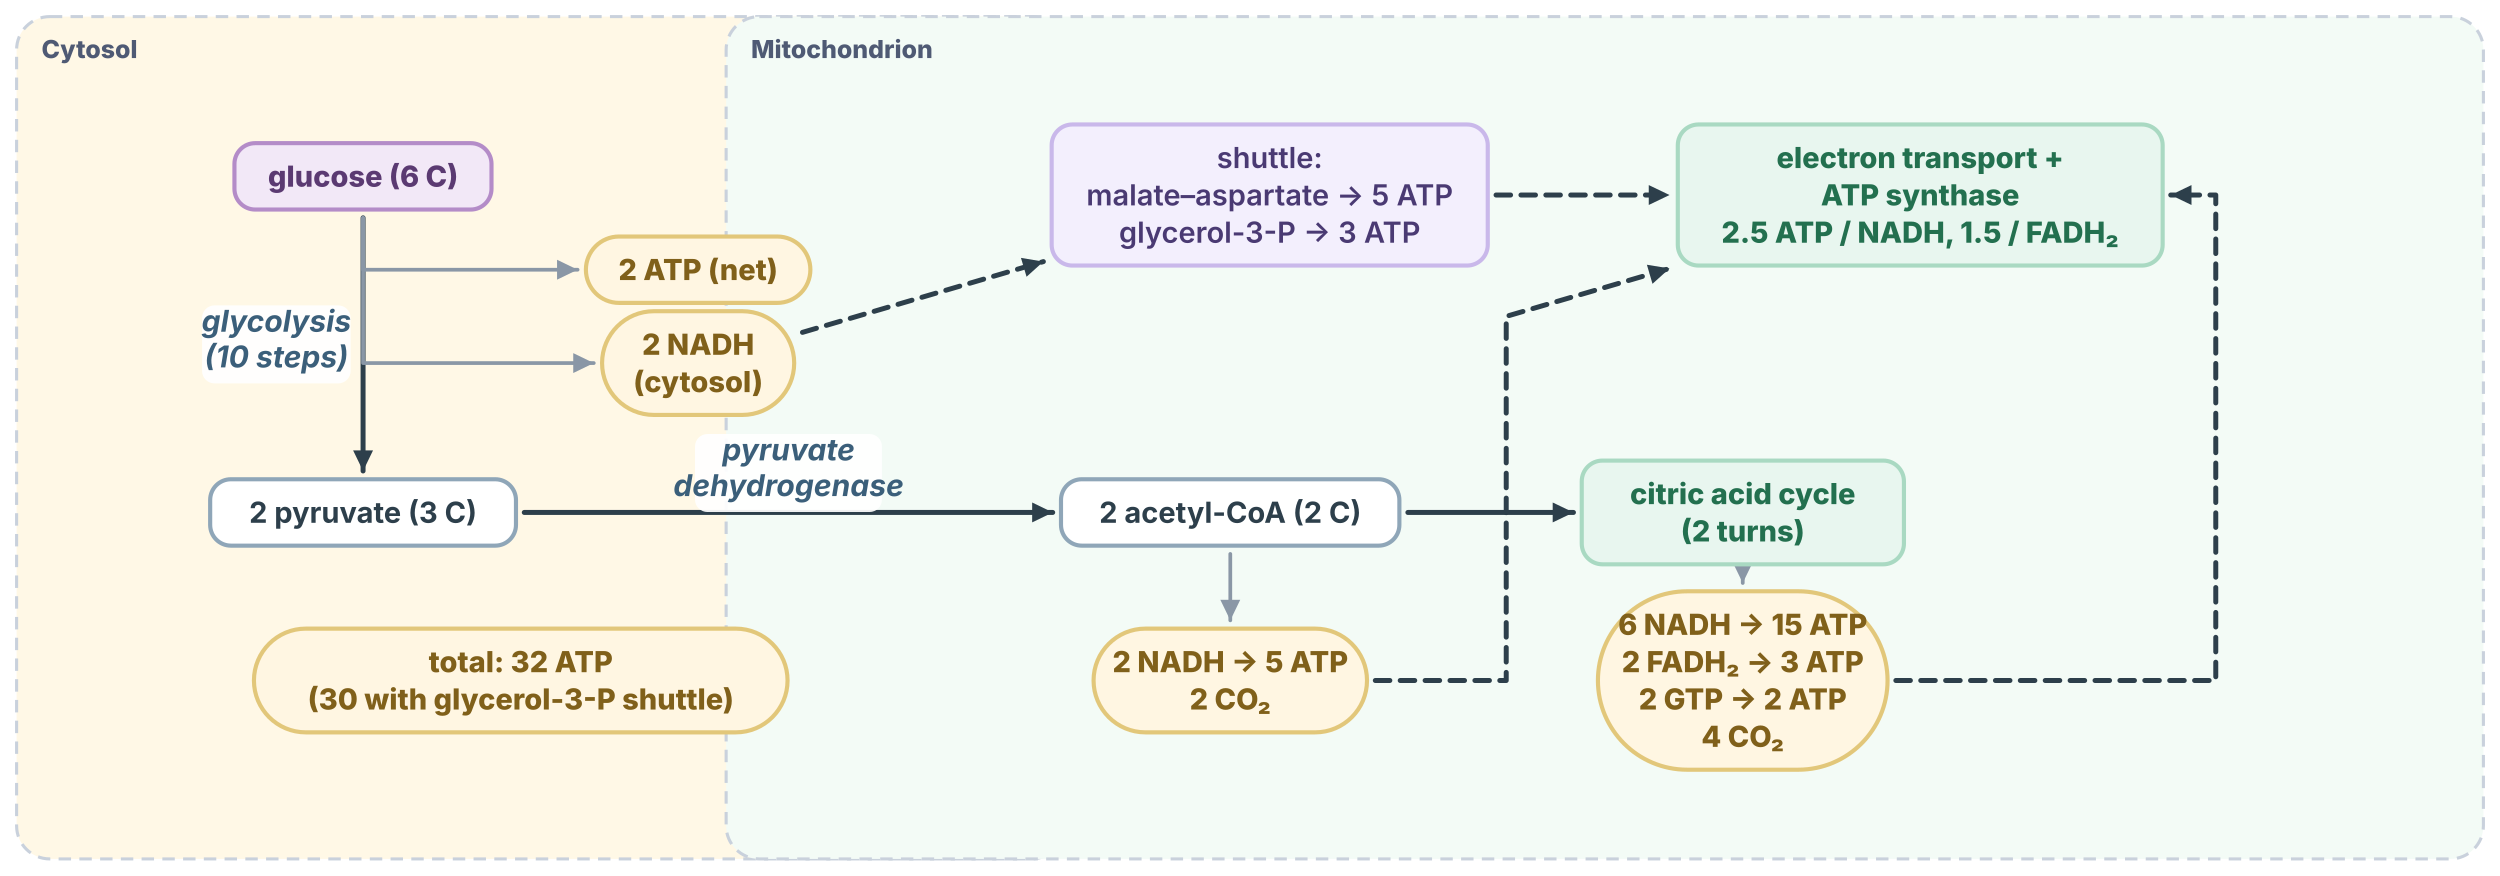
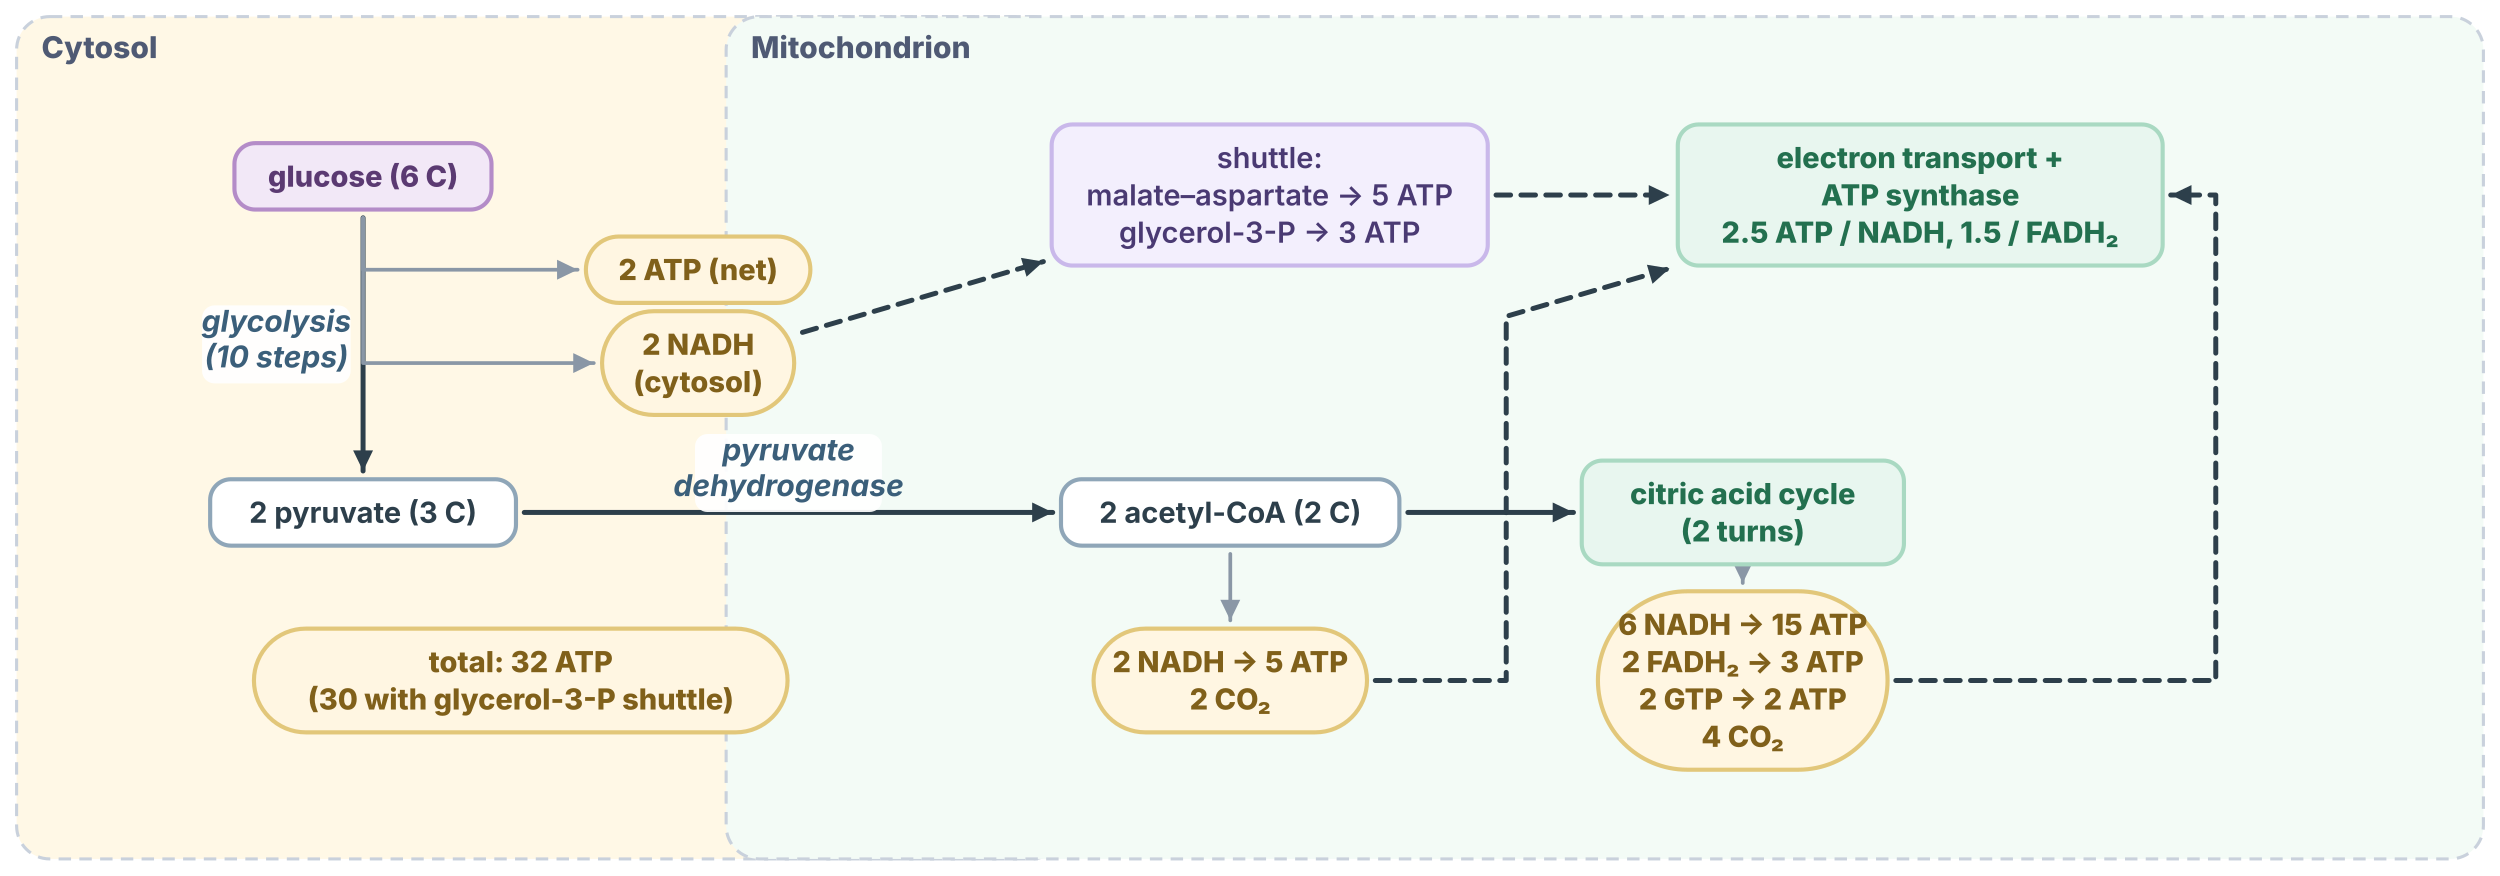
<svg xmlns="http://www.w3.org/2000/svg" viewBox="12 12 1205 422" width="1205" height="422" role="img" aria-label="Bookkeeping flow for one glucose. Glycolysis in the cytosol gives 2 pyruvate, 2 ATP and 2 NADH. The two cytosolic NADH enter the mitochondrion through the malate–aspartate shuttle (worth 5 ATP) or the glycerol-3-phosphate shuttle (worth 3 ATP). Pyruvate dehydrogenase gives 2 acetyl-CoA and 2 NADH. Two turns of the citric acid cycle give 6 NADH, 2 FADH2 and 2 GTP. All NADH and FADH2 go to the electron transport chain, which makes 2.5 ATP per NADH and 1.5 ATP per FADH2. The total is 32 ATP with the malate–aspartate shuttle or 30 with the glycerol-3-phosphate shuttle.">
  <rect x="0" y="0" width="1362" height="482" fill="#ffffff" />
  <rect x="20" y="20" width="505" height="406" rx="16" fill="#fff8e6" stroke="#c9d1dc" stroke-dasharray="6 4" stroke-width="1.5" />
-   <text x="32" y="40" font-size="12" font-weight="800" fill="#4f5a74" font-family="Nunito,Inter,Helvetica,Arial,sans-serif">Cytosol</text>
+   <text x="32" y="40" font-size="14.5" font-weight="800" fill="#4f5a74" font-family="Nunito,Inter,Helvetica,Arial,sans-serif">Cytosol</text>
  <rect x="362" y="20" width="847" height="406" rx="16" fill="#f3fbf6" stroke="#c9d1dc" stroke-dasharray="6 4" stroke-width="1.5" />
-   <text x="374" y="40" font-size="12" font-weight="800" fill="#4f5a74" font-family="Nunito,Inter,Helvetica,Arial,sans-serif">Mitochondrion</text>
+   <text x="374" y="40" font-size="14.5" font-weight="800" fill="#4f5a74" font-family="Nunito,Inter,Helvetica,Arial,sans-serif">Mitochondrion</text>
  <path d="M187.0 117.0 L187.0 239.0" fill="none" stroke="#2d3f4b" stroke-width="2.4" stroke-linecap="round" stroke-linejoin="round" />
  <path d="M187.0 239.0 L182.2 229.1 L191.8 229.1 Z" fill="#2d3f4b" />
  <path d="M187.0 117.0 L187.0 142.0 L290.4 142.0" fill="none" stroke="#8a97a6" stroke-width="1.8" stroke-linecap="round" stroke-linejoin="round" />
  <path d="M290.4 142.0 L280.5 146.8 L280.5 137.2 Z" fill="#8a97a6" />
  <path d="M187.0 117.0 L187.0 187.0 L298.2 187.0" fill="none" stroke="#8a97a6" stroke-width="1.8" stroke-linecap="round" stroke-linejoin="round" />
  <path d="M298.2 187.0 L288.3 191.8 L288.3 182.2 Z" fill="#8a97a6" />
  <path d="M398.8 172.2 L514.9 138.1" fill="none" stroke="#2d3f4b" stroke-width="2.4" stroke-linecap="round" stroke-linejoin="round" stroke-dasharray="7 5" />
  <path d="M514.9 138.1 L506.8 145.4 L504.1 136.3 Z" fill="#2d3f4b" />
  <path d="M733.1 106.0 L816.7 106.0" fill="none" stroke="#2d3f4b" stroke-width="2.4" stroke-linecap="round" stroke-linejoin="round" stroke-dasharray="7 5" />
  <path d="M816.7 106.0 L806.7 110.8 L806.7 101.2 Z" fill="#2d3f4b" />
  <path d="M264.7 259.0 L519.4 259.0" fill="none" stroke="#2d3f4b" stroke-width="2.4" stroke-linecap="round" stroke-linejoin="round" />
  <path d="M519.4 259.0 L509.5 263.8 L509.5 254.2 Z" fill="#2d3f4b" />
  <path d="M605.0 279.0 L605.0 311.0" fill="none" stroke="#8a97a6" stroke-width="1.8" stroke-linecap="round" stroke-linejoin="round" />
  <path d="M605.0 311.0 L600.2 301.1 L609.8 301.1 Z" fill="#8a97a6" />
  <path d="M690.6 259.0 L770.4 259.0" fill="none" stroke="#2d3f4b" stroke-width="2.4" stroke-linecap="round" stroke-linejoin="round" />
  <path d="M770.4 259.0 L760.4 263.8 L760.4 254.2 Z" fill="#2d3f4b" />
  <path d="M852.0 288.0 L852.0 293.0" fill="none" stroke="#8a97a6" stroke-width="1.8" stroke-linecap="round" stroke-linejoin="round" />
  <path d="M852.0 293.0 L847.2 283.1 L856.8 283.1 Z" fill="#8a97a6" />
  <path d="M925.8 340.0 L1080.0 340.0 L1080.0 106.0 L1058.3 106.0" fill="none" stroke="#2d3f4b" stroke-width="2.4" stroke-linecap="round" stroke-linejoin="round" stroke-dasharray="7 5" />
  <path d="M1058.3 106.0 L1068.3 101.2 L1068.3 110.8 Z" fill="#2d3f4b" />
  <path d="M674.9 340.0 L738.0 340.0 L738.0 164.5 L816.7 141.4" fill="none" stroke="#2d3f4b" stroke-width="2.4" stroke-linecap="round" stroke-linejoin="round" stroke-dasharray="7 5" />
  <path d="M816.7 141.4 L808.5 148.8 L805.8 139.6 Z" fill="#2d3f4b" />
  <rect x="125.0" y="81.0" width="123.9" height="32.0" rx="10" fill="#f2e8f7" stroke="#b48cc8" stroke-width="2" />
  <text x="187.0" y="102.0" text-anchor="middle" font-size="14" font-weight="800" fill="#5b3a72" font-family="Nunito,Inter,Helvetica,Arial,sans-serif">glucose (6 C)</text>
  <rect x="113.3" y="243.0" width="147.4" height="32.0" rx="10" fill="#ffffff" stroke="#8fa6b8" stroke-width="2" />
  <text x="187.0" y="264.0" text-anchor="middle" font-size="14" font-weight="700" fill="#2d3f4b" font-family="Nunito,Inter,Helvetica,Arial,sans-serif">2 pyruvate (3 C)</text>
  <rect x="294.4" y="126.0" width="108.2" height="32.0" rx="16" fill="#fff6e2" stroke="#e2c77a" stroke-width="2" />
  <text x="348.5" y="147.0" text-anchor="middle" font-size="14" font-weight="800" fill="#80601a" font-family="Nunito,Inter,Helvetica,Arial,sans-serif">2 ATP (net)</text>
  <rect x="302.2" y="162.0" width="92.6" height="50.0" rx="25" fill="#fff6e2" stroke="#e2c77a" stroke-width="2" />
  <text x="348.5" y="183.0" text-anchor="middle" font-size="14" font-weight="800" fill="#80601a" font-family="Nunito,Inter,Helvetica,Arial,sans-serif">2 NADH</text>
  <text x="348.5" y="201.0" text-anchor="middle" font-size="14" font-weight="800" fill="#80601a" font-family="Nunito,Inter,Helvetica,Arial,sans-serif">(cytosol)</text>
  <rect x="518.9" y="72.0" width="210.2" height="68.0" rx="10" fill="#f3effd" stroke="#c9b8ea" stroke-width="2" />
  <text x="624.0" y="93.0" text-anchor="middle" font-size="14" font-weight="600" fill="#4a3a73" font-family="Nunito,Inter,Helvetica,Arial,sans-serif">shuttle:</text>
  <text x="624.0" y="111.0" text-anchor="middle" font-size="14" font-weight="600" fill="#4a3a73" font-family="Nunito,Inter,Helvetica,Arial,sans-serif">malate–aspartate → 5 ATP</text>
  <text x="624.0" y="129.0" text-anchor="middle" font-size="14" font-weight="600" fill="#4a3a73" font-family="Nunito,Inter,Helvetica,Arial,sans-serif">glycerol-3-P → 3 ATP</text>
  <rect x="523.4" y="243.0" width="163.1" height="32.0" rx="10" fill="#ffffff" stroke="#8fa6b8" stroke-width="2" />
  <text x="605.0" y="264.0" text-anchor="middle" font-size="14" font-weight="700" fill="#2d3f4b" font-family="Nunito,Inter,Helvetica,Arial,sans-serif">2 acetyl-CoA (2 C)</text>
  <rect x="539.1" y="315.0" width="131.8" height="50.0" rx="25" fill="#fff6e2" stroke="#e2c77a" stroke-width="2" />
  <text x="605.0" y="336.0" text-anchor="middle" font-size="14" font-weight="800" fill="#80601a" font-family="Nunito,Inter,Helvetica,Arial,sans-serif">2 NADH → 5 ATP</text>
  <text x="605.0" y="354.0" text-anchor="middle" font-size="14" font-weight="800" fill="#80601a" font-family="Nunito,Inter,Helvetica,Arial,sans-serif">2 CO₂</text>
  <rect x="774.4" y="234.0" width="155.3" height="50.0" rx="10" fill="#e8f6ef" stroke="#a9d9c2" stroke-width="2" />
  <text x="852.0" y="255.0" text-anchor="middle" font-size="14" font-weight="800" fill="#23704f" font-family="Nunito,Inter,Helvetica,Arial,sans-serif">citric acid cycle</text>
  <text x="852.0" y="273.0" text-anchor="middle" font-size="14" font-weight="800" fill="#23704f" font-family="Nunito,Inter,Helvetica,Arial,sans-serif">(2 turns)</text>
  <rect x="782.2" y="297.0" width="139.6" height="86.0" rx="43" fill="#fff6e2" stroke="#e2c77a" stroke-width="2" />
  <text x="852.0" y="318.0" text-anchor="middle" font-size="14" font-weight="800" fill="#80601a" font-family="Nunito,Inter,Helvetica,Arial,sans-serif">6 NADH → 15 ATP</text>
  <text x="852.0" y="336.0" text-anchor="middle" font-size="14" font-weight="800" fill="#80601a" font-family="Nunito,Inter,Helvetica,Arial,sans-serif">2 FADH₂ → 3 ATP</text>
  <text x="852.0" y="354.0" text-anchor="middle" font-size="14" font-weight="800" fill="#80601a" font-family="Nunito,Inter,Helvetica,Arial,sans-serif">2 GTP → 2 ATP</text>
  <text x="852.0" y="372.0" text-anchor="middle" font-size="14" font-weight="800" fill="#80601a" font-family="Nunito,Inter,Helvetica,Arial,sans-serif">4 CO₂</text>
  <rect x="820.7" y="72.0" width="233.7" height="68.0" rx="10" fill="#e8f6ef" stroke="#a9d9c2" stroke-width="2" />
  <text x="937.5" y="93.0" text-anchor="middle" font-size="14" font-weight="800" fill="#23704f" font-family="Nunito,Inter,Helvetica,Arial,sans-serif">electron transport +</text>
  <text x="937.5" y="111.0" text-anchor="middle" font-size="14" font-weight="800" fill="#23704f" font-family="Nunito,Inter,Helvetica,Arial,sans-serif">ATP synthase</text>
  <text x="937.5" y="129.0" text-anchor="middle" font-size="14" font-weight="800" fill="#23704f" font-family="Nunito,Inter,Helvetica,Arial,sans-serif">2.5 ATP / NADH, 1.5 / FADH₂</text>
  <rect x="134.4" y="315.0" width="257.2" height="50.0" rx="25" fill="#fff6e2" stroke="#e2c77a" stroke-width="2" />
  <text x="263.0" y="336.0" text-anchor="middle" font-size="14" font-weight="800" fill="#80601a" font-family="Nunito,Inter,Helvetica,Arial,sans-serif">total: 32 ATP</text>
  <text x="263.0" y="354.0" text-anchor="middle" font-size="14" font-weight="800" fill="#80601a" font-family="Nunito,Inter,Helvetica,Arial,sans-serif">(30 with glycerol-3-P shuttle)</text>
  <text x="1080.0" y="417.0" text-anchor="middle" font-size="14" font-weight="600" fill="#4f5a74" font-family="Nunito,Inter,Helvetica,Arial,sans-serif"> </text>
  <rect x="109.4" y="159.2" width="71.6" height="37.6" rx="6" fill="#ffffff" fill-opacity="0.92" />
  <text x="145.2" y="171.9" text-anchor="middle" font-size="14.5" font-weight="700" font-style="italic" fill="#3b5f7a" font-family="Nunito,Inter,Helvetica,Arial,sans-serif">glycolysis</text>
  <text x="145.2" y="189.1" text-anchor="middle" font-size="14.5" font-weight="700" font-style="italic" fill="#3b5f7a" font-family="Nunito,Inter,Helvetica,Arial,sans-serif">(10 steps)</text>
  <rect x="347.0" y="221.2" width="90.1" height="37.6" rx="6" fill="#ffffff" fill-opacity="0.92" />
  <text x="392.1" y="233.9" text-anchor="middle" font-size="14.5" font-weight="700" font-style="italic" fill="#3b5f7a" font-family="Nunito,Inter,Helvetica,Arial,sans-serif">pyruvate</text>
  <text x="392.1" y="251.1" text-anchor="middle" font-size="14.5" font-weight="700" font-style="italic" fill="#3b5f7a" font-family="Nunito,Inter,Helvetica,Arial,sans-serif">dehydrogenase</text>
</svg>
